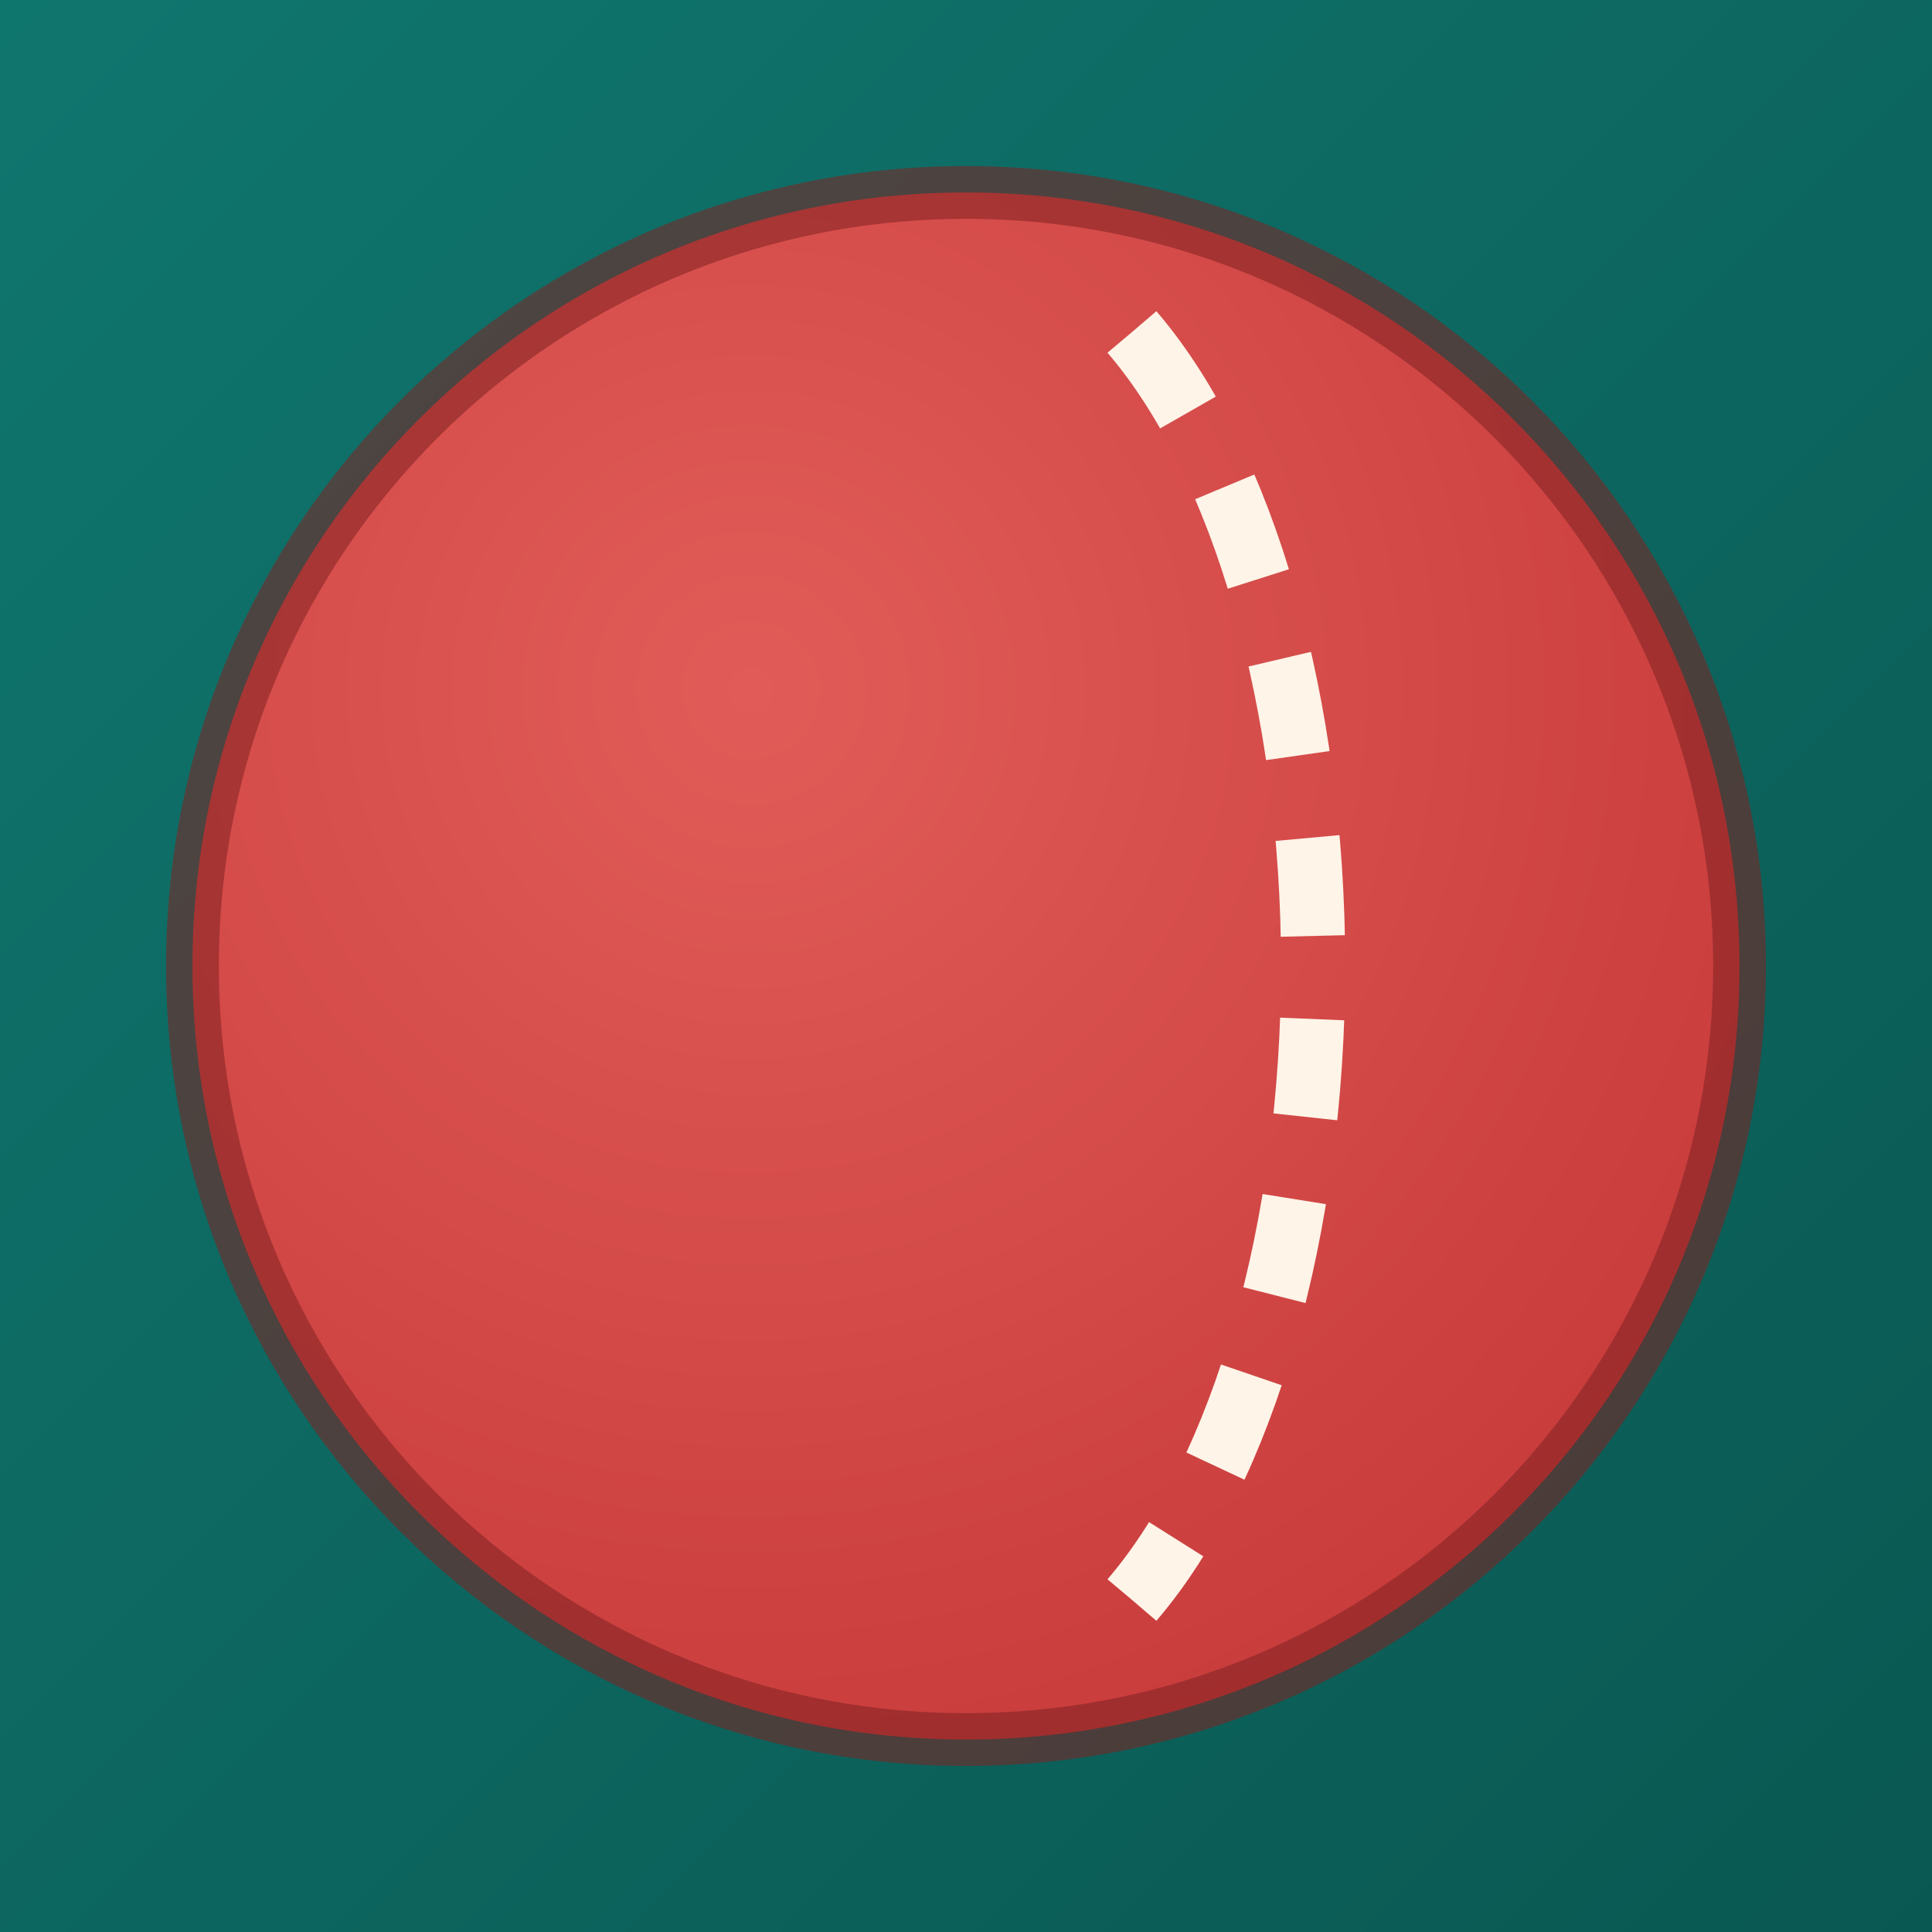
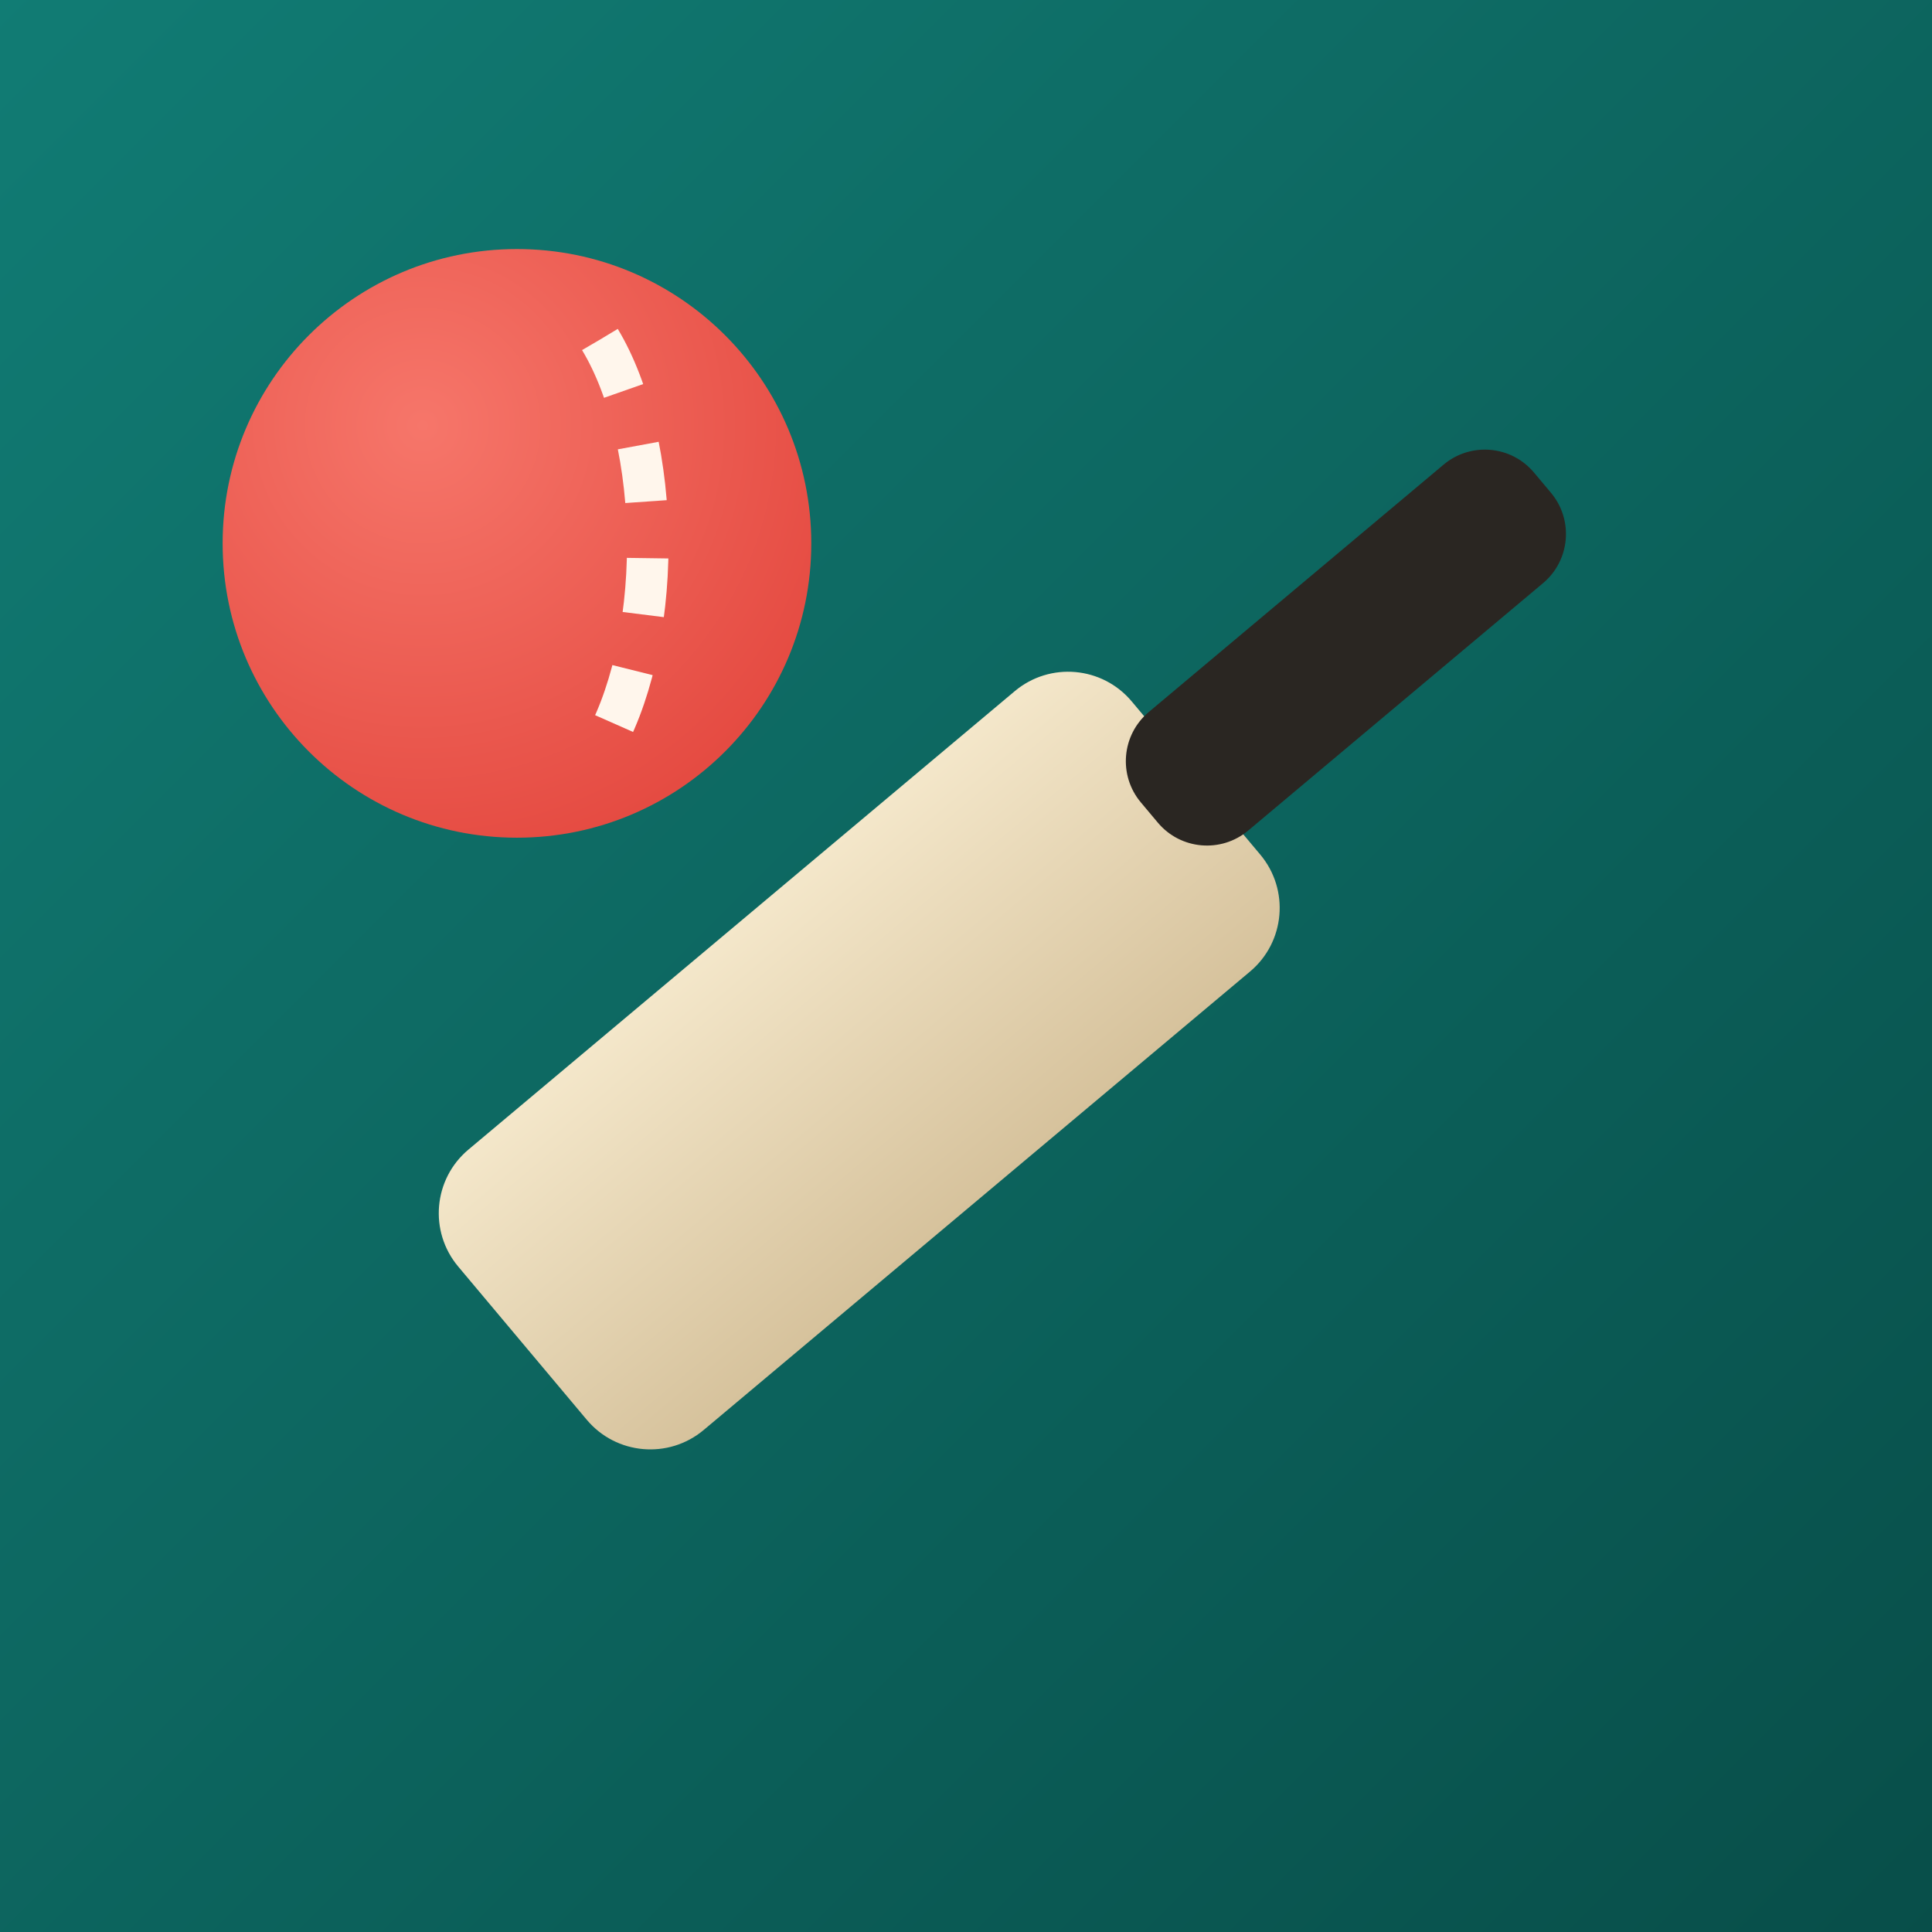
- <svg xmlns="http://www.w3.org/2000/svg" viewBox="0 0 512 512" role="img" aria-label="Cricket ball">
+ <svg xmlns="http://www.w3.org/2000/svg" viewBox="0 0 512 512" role="img" aria-label="Cricket bat and ball">
  <defs>
    <linearGradient id="ground" x1="0" y1="0" x2="1" y2="1">
-       <stop offset="0" stop-color="#0f766e" />
-       <stop offset="1" stop-color="#0a5852" />
+       <stop offset="0" stop-color="#117c74" />
+       <stop offset="1" stop-color="#084e49" />
    </linearGradient>
-     <radialGradient id="leather" cx="0.36" cy="0.32" r="0.78">
-       <stop offset="0" stop-color="#e15c58" />
-       <stop offset="1" stop-color="#c73a3a" />
+     <linearGradient id="willow" x1="0" y1="0" x2="1" y2="0">
+       <stop offset="0" stop-color="#f4e7ca" />
+       <stop offset="1" stop-color="#d6c29c" />
+     </linearGradient>
+     <radialGradient id="leather" cx="0.34" cy="0.30" r="0.80">
+       <stop offset="0" stop-color="#f6766a" />
+       <stop offset="1" stop-color="#e4483f" />
    </radialGradient>
    <clipPath id="ball">
-       <circle cx="256" cy="256" r="205" />
+       <circle cx="137" cy="144" r="78" />
    </clipPath>
  </defs>
  <rect width="512" height="512" fill="url(#ground)" />
-   <circle cx="256" cy="256" r="205" fill="url(#leather)" />
+   <rect x="179" y="164" width="97" height="233" rx="22" fill="url(#willow)" transform="rotate(50 227 281)" />
+   <rect x="336" y="104" width="41" height="136" rx="17" fill="#2a2622" transform="rotate(50 357 172)" />
+   <circle cx="137" cy="144" r="78" fill="url(#leather)" />
  <g clip-path="url(#ball)">
-     <path d="M300 88 A 96 194 0 0 1 300 424" fill="none" stroke="#fff4e8" stroke-width="17" stroke-linecap="butt" stroke-dasharray="26 22" />
+     <path d="M159 90 A 34 70 0 0 1 159 199" fill="none" stroke="#fff6ec" stroke-width="11" stroke-linecap="butt" stroke-dasharray="15 15" />
  </g>
-   <circle cx="256" cy="256" r="205" fill="none" stroke="#802121" stroke-width="14" opacity="0.55" />
</svg>
